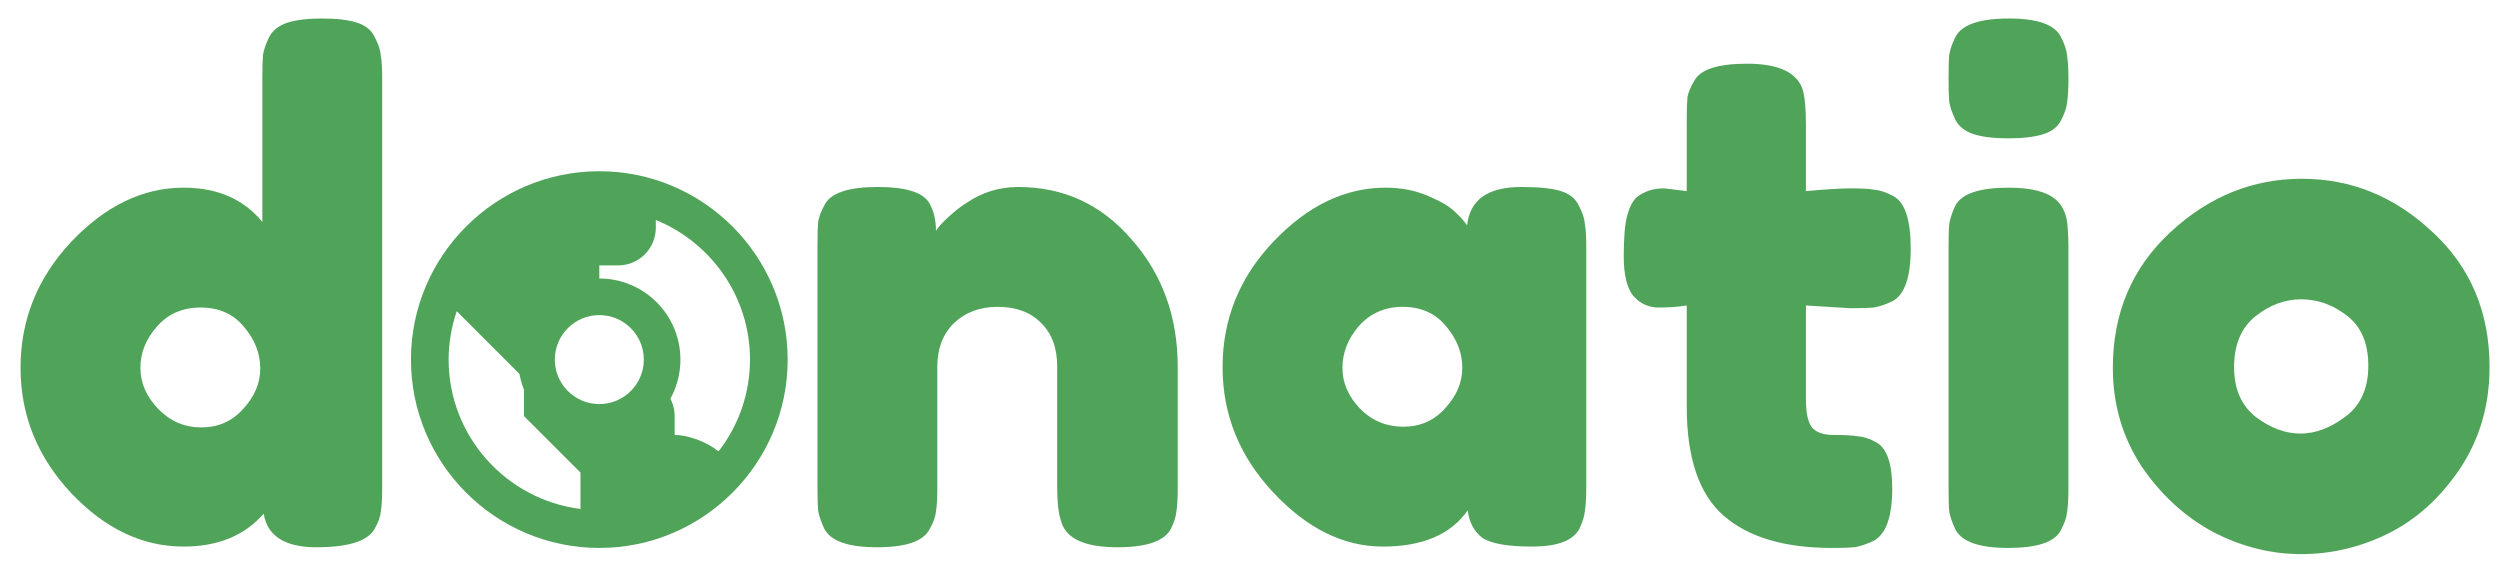
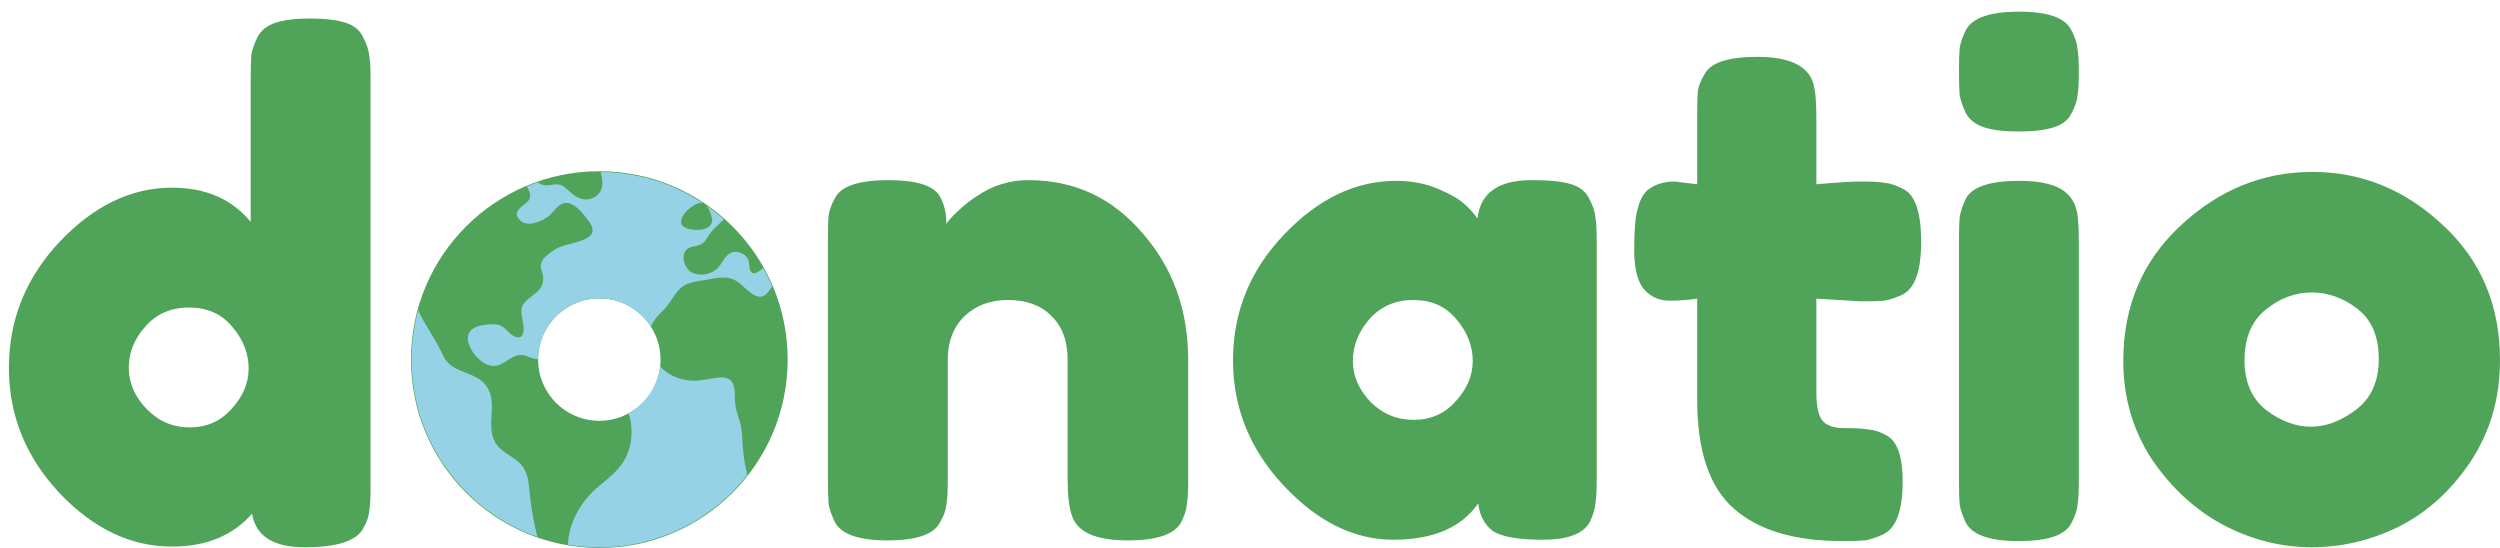
- <svg xmlns="http://www.w3.org/2000/svg" width="73" height="17" viewBox="0 0 73 17" fill="none">
-   <path d="M7.86 1.08C7.967 0.88 8.147 0.74 8.4 0.66C8.653 0.58 8.987 0.54 9.4 0.54C9.827 0.54 10.167 0.58 10.42 0.66C10.673 0.74 10.847 0.88 10.94 1.08C11.047 1.28 11.107 1.46 11.12 1.62C11.147 1.767 11.16 1.993 11.16 2.3V14.24C11.16 14.547 11.147 14.78 11.12 14.94C11.107 15.087 11.047 15.253 10.94 15.44C10.74 15.8 10.173 15.98 9.24 15.98C8.32 15.98 7.807 15.653 7.7 15C7.14 15.64 6.36 15.96 5.36 15.96C4.16 15.96 3.067 15.44 2.08 14.4C1.093 13.347 0.6 12.127 0.6 10.74C0.6 9.34 1.093 8.113 2.08 7.06C3.08 6.007 4.173 5.48 5.36 5.48C6.347 5.48 7.113 5.813 7.66 6.48V2.28C7.66 1.973 7.667 1.747 7.68 1.6C7.707 1.44 7.767 1.267 7.86 1.08ZM4.62 11.94C4.967 12.3 5.387 12.48 5.88 12.48C6.373 12.48 6.78 12.3 7.1 11.94C7.433 11.58 7.6 11.187 7.6 10.76C7.6 10.32 7.44 9.913 7.12 9.54C6.813 9.167 6.393 8.98 5.86 8.98C5.327 8.98 4.9 9.167 4.58 9.54C4.26 9.9 4.1 10.3 4.1 10.74C4.1 11.18 4.273 11.58 4.62 11.94Z" fill="#50A45A" />
-   <path d="M29.73 5.46C31.064 5.46 32.17 5.973 33.05 7C33.944 8.013 34.39 9.253 34.39 10.72V14.24C34.39 14.547 34.377 14.78 34.35 14.94C34.337 15.087 34.284 15.253 34.19 15.44C34.004 15.8 33.484 15.98 32.63 15.98C31.684 15.98 31.137 15.733 30.99 15.24C30.91 15.013 30.87 14.673 30.87 14.22V10.7C30.87 10.153 30.71 9.727 30.39 9.42C30.084 9.113 29.664 8.96 29.13 8.96C28.61 8.96 28.184 9.12 27.85 9.44C27.53 9.76 27.37 10.18 27.37 10.7V14.24C27.37 14.547 27.357 14.78 27.33 14.94C27.317 15.087 27.257 15.253 27.15 15.44C26.977 15.8 26.464 15.98 25.61 15.98C24.77 15.98 24.257 15.8 24.07 15.44C23.977 15.24 23.917 15.067 23.89 14.92C23.877 14.76 23.87 14.527 23.87 14.22V7.14C23.87 6.847 23.877 6.627 23.89 6.48C23.917 6.32 23.984 6.147 24.09 5.96C24.277 5.627 24.79 5.46 25.63 5.46C26.444 5.46 26.944 5.613 27.13 5.92C27.264 6.147 27.33 6.42 27.33 6.74C27.384 6.647 27.504 6.513 27.69 6.34C27.877 6.167 28.057 6.027 28.23 5.92C28.684 5.613 29.184 5.46 29.73 5.46Z" fill="#50A45A" />
-   <path d="M42.839 6.58C42.919 5.833 43.446 5.46 44.419 5.46C44.939 5.46 45.326 5.5 45.579 5.58C45.833 5.66 46.006 5.8 46.099 6C46.206 6.2 46.266 6.38 46.279 6.54C46.306 6.687 46.319 6.913 46.319 7.22V14.22C46.319 14.527 46.306 14.76 46.279 14.92C46.266 15.067 46.212 15.24 46.119 15.44C45.932 15.787 45.472 15.96 44.739 15.96C44.019 15.96 43.532 15.873 43.279 15.7C43.039 15.513 42.899 15.247 42.859 14.9C42.366 15.607 41.539 15.96 40.379 15.96C39.233 15.96 38.166 15.433 37.179 14.38C36.193 13.327 35.699 12.107 35.699 10.72C35.699 9.32 36.193 8.1 37.179 7.06C38.179 6.007 39.273 5.48 40.459 5.48C40.913 5.48 41.326 5.56 41.699 5.72C42.072 5.88 42.333 6.033 42.479 6.18C42.626 6.313 42.746 6.447 42.839 6.58ZM39.199 10.74C39.199 11.18 39.373 11.58 39.719 11.94C40.066 12.287 40.486 12.46 40.979 12.46C41.472 12.46 41.879 12.28 42.199 11.92C42.532 11.56 42.699 11.167 42.699 10.74C42.699 10.3 42.539 9.893 42.219 9.52C41.913 9.147 41.492 8.96 40.959 8.96C40.439 8.96 40.013 9.147 39.679 9.52C39.359 9.893 39.199 10.3 39.199 10.74Z" fill="#50A45A" />
-   <path d="M54.033 9L52.733 8.92V11.68C52.733 12.04 52.787 12.3 52.893 12.46C53.013 12.62 53.227 12.7 53.533 12.7C53.853 12.7 54.093 12.713 54.253 12.74C54.427 12.753 54.607 12.813 54.793 12.92C55.1 13.093 55.253 13.54 55.253 14.26C55.253 15.1 55.067 15.613 54.693 15.8C54.493 15.893 54.313 15.953 54.153 15.98C54.007 15.993 53.787 16 53.493 16C52.107 16 51.053 15.687 50.333 15.06C49.613 14.433 49.253 13.373 49.253 11.88V8.92C49 8.96 48.727 8.98 48.433 8.98C48.14 8.98 47.893 8.867 47.693 8.64C47.507 8.413 47.413 8.027 47.413 7.48C47.413 6.933 47.447 6.54 47.513 6.3C47.58 6.047 47.673 5.867 47.793 5.76C48.007 5.587 48.273 5.5 48.593 5.5L49.253 5.58V3.52C49.253 3.213 49.26 2.987 49.273 2.84C49.3 2.693 49.367 2.533 49.473 2.36C49.647 2.027 50.16 1.86 51.013 1.86C51.92 1.86 52.46 2.107 52.633 2.6C52.7 2.813 52.733 3.153 52.733 3.62V5.58C53.32 5.527 53.76 5.5 54.053 5.5C54.36 5.5 54.587 5.513 54.733 5.54C54.893 5.553 55.073 5.613 55.273 5.72C55.62 5.893 55.793 6.407 55.793 7.26C55.793 8.1 55.613 8.613 55.253 8.8C55.053 8.893 54.873 8.953 54.713 8.98C54.567 8.993 54.34 9 54.033 9Z" fill="#50A45A" />
-   <path d="M56.898 7.22C56.898 6.913 56.904 6.687 56.918 6.54C56.944 6.38 57.004 6.2 57.098 6C57.284 5.653 57.804 5.48 58.658 5.48C59.298 5.48 59.751 5.593 60.018 5.82C60.244 6.007 60.364 6.293 60.378 6.68C60.391 6.813 60.398 7.007 60.398 7.26V14.26C60.398 14.567 60.384 14.8 60.358 14.96C60.344 15.107 60.284 15.28 60.178 15.48C60.004 15.827 59.491 16 58.638 16C57.798 16 57.284 15.82 57.098 15.46C57.004 15.26 56.944 15.087 56.918 14.94C56.904 14.793 56.898 14.56 56.898 14.24V7.22ZM60.178 3.52C60.084 3.707 59.911 3.84 59.658 3.92C59.404 4 59.064 4.04 58.638 4.04C58.224 4.04 57.891 4 57.638 3.92C57.384 3.84 57.204 3.7 57.098 3.5C57.004 3.3 56.944 3.127 56.918 2.98C56.904 2.82 56.898 2.587 56.898 2.28C56.898 1.973 56.904 1.747 56.918 1.6C56.944 1.44 57.004 1.267 57.098 1.08C57.284 0.72 57.804 0.54 58.658 0.54C59.498 0.54 60.004 0.72 60.178 1.08C60.284 1.28 60.344 1.46 60.358 1.62C60.384 1.767 60.398 1.993 60.398 2.3C60.398 2.607 60.384 2.84 60.358 3C60.344 3.147 60.284 3.32 60.178 3.52Z" fill="#50A45A" />
-   <path d="M61.695 10.74C61.695 9.14 62.255 7.82 63.375 6.78C64.495 5.74 65.775 5.22 67.215 5.22C68.655 5.22 69.929 5.74 71.035 6.78C72.142 7.807 72.695 9.12 72.695 10.72C72.695 11.827 72.409 12.813 71.835 13.68C71.262 14.533 70.562 15.167 69.735 15.58C68.922 15.98 68.075 16.18 67.195 16.18C66.315 16.18 65.462 15.967 64.635 15.54C63.809 15.1 63.109 14.46 62.535 13.62C61.975 12.767 61.695 11.807 61.695 10.74ZM65.875 12.18C66.302 12.5 66.735 12.66 67.175 12.66C67.615 12.66 68.055 12.493 68.495 12.16C68.935 11.827 69.155 11.333 69.155 10.68C69.155 10.027 68.949 9.54 68.535 9.22C68.122 8.9 67.675 8.74 67.195 8.74C66.715 8.74 66.269 8.907 65.855 9.24C65.442 9.573 65.235 10.067 65.235 10.72C65.235 11.36 65.449 11.847 65.875 12.18Z" fill="#50A45A" />
-   <path fill-rule="evenodd" clip-rule="evenodd" d="M12 10.5C12 7.467 14.467 5 17.5 5C20.533 5 23 7.467 23 10.5C23 13.533 20.533 16 17.5 16C14.467 16 12 13.533 12 10.5ZM13.337 9.087C13.186 9.531 13.1 10.005 13.1 10.5C13.1 12.74 14.784 14.59 16.95 14.862V13.8L15.3 12.15V11.05L13.337 9.087ZM19.7 12.7C20.078 12.7 20.622 12.891 20.982 13.18C21.577 12.414 21.9 11.471 21.9 10.5C21.9 8.658 20.76 7.078 19.15 6.424V6.65C19.15 6.942 19.034 7.222 18.828 7.428C18.622 7.634 18.342 7.75 18.05 7.75H17.5V8.3C17.5 8.427 17.478 8.551 17.437 8.668C16.453 8.701 15.667 9.509 15.667 10.5C15.667 11.512 16.488 12.333 17.5 12.333C18.257 12.333 18.907 11.874 19.187 11.22C19.255 11.263 19.32 11.314 19.378 11.372C19.584 11.579 19.7 11.858 19.7 12.15V12.7Z" fill="#50A45A" />
-   <path fill-rule="evenodd" clip-rule="evenodd" d="M17.5 9.201C16.783 9.201 16.201 9.783 16.201 10.5C16.201 11.217 16.783 11.799 17.5 11.799C18.217 11.799 18.799 11.217 18.799 10.5C18.799 9.783 18.217 9.201 17.5 9.201ZM15.132 10.5C15.132 9.192 16.192 8.132 17.5 8.132C18.808 8.132 19.868 9.192 19.868 10.5C19.868 11.808 18.808 12.868 17.5 12.868C16.192 12.868 15.132 11.808 15.132 10.5Z" fill="#50A45A" />
+ <svg xmlns="http://www.w3.org/2000/svg" width="73" height="16" viewBox="0 0 73 16" fill="none">
+   <path d="M7.52 1.08C7.627 0.88 7.807 0.74 8.06 0.66C8.313 0.58 8.647 0.54 9.06 0.54C9.487 0.54 9.827 0.58 10.08 0.66C10.333 0.74 10.507 0.88 10.6 1.08C10.707 1.28 10.767 1.46 10.78 1.62C10.807 1.767 10.82 1.993 10.82 2.3V14.24C10.82 14.547 10.807 14.78 10.78 14.94C10.767 15.087 10.707 15.253 10.6 15.44C10.4 15.8 9.833 15.98 8.9 15.98C7.98 15.98 7.467 15.653 7.36 15C6.8 15.64 6.02 15.96 5.02 15.96C3.82 15.96 2.727 15.44 1.74 14.4C0.753 13.347 0.26 12.127 0.26 10.74C0.26 9.34 0.753 8.113 1.74 7.06C2.74 6.007 3.833 5.48 5.02 5.48C6.007 5.48 6.773 5.813 7.32 6.48V2.28C7.32 1.973 7.327 1.747 7.34 1.6C7.367 1.44 7.427 1.267 7.52 1.08ZM4.28 11.94C4.627 12.3 5.047 12.48 5.54 12.48C6.033 12.48 6.44 12.3 6.76 11.94C7.093 11.58 7.26 11.187 7.26 10.76C7.26 10.32 7.1 9.913 6.78 9.54C6.473 9.167 6.053 8.98 5.52 8.98C4.987 8.98 4.56 9.167 4.24 9.54C3.92 9.9 3.76 10.3 3.76 10.74C3.76 11.18 3.933 11.58 4.28 11.94Z" fill="#50A45A" />
+   <path d="M30.035 5.26C31.368 5.26 32.475 5.773 33.355 6.8C34.248 7.813 34.695 9.053 34.695 10.52V14.04C34.695 14.347 34.682 14.58 34.655 14.74C34.642 14.887 34.588 15.053 34.495 15.24C34.308 15.6 33.788 15.78 32.935 15.78C31.988 15.78 31.442 15.533 31.295 15.04C31.215 14.813 31.175 14.473 31.175 14.02V10.5C31.175 9.953 31.015 9.527 30.695 9.22C30.388 8.913 29.968 8.76 29.435 8.76C28.915 8.76 28.488 8.92 28.155 9.24C27.835 9.56 27.675 9.98 27.675 10.5V14.04C27.675 14.347 27.662 14.58 27.635 14.74C27.622 14.887 27.562 15.053 27.455 15.24C27.282 15.6 26.768 15.78 25.915 15.78C25.075 15.78 24.562 15.6 24.375 15.24C24.282 15.04 24.222 14.867 24.195 14.72C24.182 14.56 24.175 14.327 24.175 14.02V6.94C24.175 6.647 24.182 6.427 24.195 6.28C24.222 6.12 24.288 5.947 24.395 5.76C24.582 5.427 25.095 5.26 25.935 5.26C26.748 5.26 27.248 5.413 27.435 5.72C27.568 5.947 27.635 6.22 27.635 6.54C27.688 6.447 27.808 6.313 27.995 6.14C28.182 5.967 28.362 5.827 28.535 5.72C28.988 5.413 29.488 5.26 30.035 5.26Z" fill="#50A45A" />
+   <path d="M43.144 6.38C43.224 5.633 43.751 5.26 44.724 5.26C45.244 5.26 45.631 5.3 45.884 5.38C46.137 5.46 46.311 5.6 46.404 5.8C46.511 6 46.571 6.18 46.584 6.34C46.611 6.487 46.624 6.713 46.624 7.02V14.02C46.624 14.327 46.611 14.56 46.584 14.72C46.571 14.867 46.517 15.04 46.424 15.24C46.237 15.587 45.777 15.76 45.044 15.76C44.324 15.76 43.837 15.673 43.584 15.5C43.344 15.313 43.204 15.047 43.164 14.7C42.671 15.407 41.844 15.76 40.684 15.76C39.537 15.76 38.471 15.233 37.484 14.18C36.497 13.127 36.004 11.907 36.004 10.52C36.004 9.12 36.497 7.9 37.484 6.86C38.484 5.807 39.577 5.28 40.764 5.28C41.217 5.28 41.631 5.36 42.004 5.52C42.377 5.68 42.637 5.833 42.784 5.98C42.931 6.113 43.051 6.247 43.144 6.38ZM39.504 10.54C39.504 10.98 39.677 11.38 40.024 11.74C40.371 12.087 40.791 12.26 41.284 12.26C41.777 12.26 42.184 12.08 42.504 11.72C42.837 11.36 43.004 10.967 43.004 10.54C43.004 10.1 42.844 9.693 42.524 9.32C42.217 8.947 41.797 8.76 41.264 8.76C40.744 8.76 40.317 8.947 39.984 9.32C39.664 9.693 39.504 10.1 39.504 10.54Z" fill="#50A45A" />
+   <path d="M54.338 8.8L53.038 8.72V11.48C53.038 11.84 53.091 12.1 53.198 12.26C53.318 12.42 53.531 12.5 53.838 12.5C54.158 12.5 54.398 12.513 54.558 12.54C54.731 12.553 54.911 12.613 55.098 12.72C55.405 12.893 55.558 13.34 55.558 14.06C55.558 14.9 55.371 15.413 54.998 15.6C54.798 15.693 54.618 15.753 54.458 15.78C54.311 15.793 54.091 15.8 53.798 15.8C52.411 15.8 51.358 15.487 50.638 14.86C49.918 14.233 49.558 13.173 49.558 11.68V8.72C49.305 8.76 49.031 8.78 48.738 8.78C48.445 8.78 48.198 8.667 47.998 8.44C47.811 8.213 47.718 7.827 47.718 7.28C47.718 6.733 47.751 6.34 47.818 6.1C47.885 5.847 47.978 5.667 48.098 5.56C48.311 5.387 48.578 5.3 48.898 5.3L49.558 5.38V3.32C49.558 3.013 49.565 2.787 49.578 2.64C49.605 2.493 49.671 2.333 49.778 2.16C49.951 1.827 50.465 1.66 51.318 1.66C52.225 1.66 52.765 1.907 52.938 2.4C53.005 2.613 53.038 2.953 53.038 3.42V5.38C53.625 5.327 54.065 5.3 54.358 5.3C54.665 5.3 54.891 5.313 55.038 5.34C55.198 5.353 55.378 5.413 55.578 5.52C55.925 5.693 56.098 6.207 56.098 7.06C56.098 7.9 55.918 8.413 55.558 8.6C55.358 8.693 55.178 8.753 55.018 8.78C54.871 8.793 54.645 8.8 54.338 8.8Z" fill="#50A45A" />
+   <path d="M57.202 7.02C57.202 6.713 57.209 6.487 57.222 6.34C57.249 6.18 57.309 6 57.402 5.8C57.589 5.453 58.109 5.28 58.962 5.28C59.602 5.28 60.056 5.393 60.322 5.62C60.549 5.807 60.669 6.093 60.682 6.48C60.696 6.613 60.702 6.807 60.702 7.06V14.06C60.702 14.367 60.689 14.6 60.662 14.76C60.649 14.907 60.589 15.08 60.482 15.28C60.309 15.627 59.796 15.8 58.942 15.8C58.102 15.8 57.589 15.62 57.402 15.26C57.309 15.06 57.249 14.887 57.222 14.74C57.209 14.593 57.202 14.36 57.202 14.04V7.02ZM60.482 3.32C60.389 3.507 60.216 3.64 59.962 3.72C59.709 3.8 59.369 3.84 58.942 3.84C58.529 3.84 58.196 3.8 57.942 3.72C57.689 3.64 57.509 3.5 57.402 3.3C57.309 3.1 57.249 2.927 57.222 2.78C57.209 2.62 57.202 2.387 57.202 2.08C57.202 1.773 57.209 1.547 57.222 1.4C57.249 1.24 57.309 1.067 57.402 0.88C57.589 0.52 58.109 0.34 58.962 0.34C59.802 0.34 60.309 0.52 60.482 0.88C60.589 1.08 60.649 1.26 60.662 1.42C60.689 1.567 60.702 1.793 60.702 2.1C60.702 2.407 60.689 2.64 60.662 2.8C60.649 2.947 60.589 3.12 60.482 3.32Z" fill="#50A45A" />
+   <path d="M62 10.54C62 8.94 62.56 7.62 63.68 6.58C64.8 5.54 66.08 5.02 67.52 5.02C68.96 5.02 70.233 5.54 71.34 6.58C72.447 7.607 73 8.92 73 10.52C73 11.627 72.713 12.613 72.14 13.48C71.567 14.333 70.867 14.967 70.04 15.38C69.227 15.78 68.38 15.98 67.5 15.98C66.62 15.98 65.767 15.767 64.94 15.34C64.113 14.9 63.413 14.26 62.84 13.42C62.28 12.567 62 11.607 62 10.54ZM66.18 11.98C66.607 12.3 67.04 12.46 67.48 12.46C67.92 12.46 68.36 12.293 68.8 11.96C69.24 11.627 69.46 11.133 69.46 10.48C69.46 9.827 69.253 9.34 68.84 9.02C68.427 8.7 67.98 8.54 67.5 8.54C67.02 8.54 66.573 8.707 66.16 9.04C65.747 9.373 65.54 9.867 65.54 10.52C65.54 11.16 65.753 11.647 66.18 11.98Z" fill="#50A45A" />
+   <path d="M23 10.5C23 13.538 20.538 16 17.5 16C14.462 16 12 13.538 12 10.5C12 7.462 14.462 5 17.5 5C20.538 5 23 7.462 23 10.5ZM15.713 10.5C15.713 11.487 16.513 12.287 17.5 12.287C18.487 12.287 19.287 11.487 19.287 10.5C19.287 9.513 18.487 8.713 17.5 8.713C16.513 8.713 15.713 9.513 15.713 10.5Z" fill="#50A45A" />
+   <path fill-rule="evenodd" clip-rule="evenodd" d="M12.21 9.064C12.083 9.532 12.019 10.015 12.019 10.5C12.019 12.889 13.555 14.925 15.691 15.675C15.689 15.672 15.689 15.669 15.689 15.666C15.591 15.279 15.52 14.885 15.476 14.488C15.47 14.439 15.466 14.389 15.461 14.34C15.433 14.049 15.406 13.757 15.188 13.536C15.093 13.438 14.982 13.366 14.872 13.295C14.694 13.18 14.52 13.068 14.425 12.851C14.327 12.624 14.34 12.376 14.354 12.128C14.369 11.846 14.384 11.565 14.234 11.319C14.084 11.072 13.843 10.979 13.604 10.886C13.337 10.783 13.072 10.68 12.931 10.367C12.824 10.128 12.691 9.908 12.558 9.689C12.434 9.485 12.311 9.282 12.21 9.064ZM16.587 15.905C16.888 15.955 17.194 15.981 17.5 15.981C18.334 15.981 19.157 15.79 19.906 15.424C20.656 15.057 21.311 14.524 21.823 13.865C21.75 13.584 21.705 13.296 21.687 13.007C21.684 12.954 21.681 12.902 21.678 12.85C21.668 12.66 21.658 12.476 21.595 12.287C21.509 12.027 21.451 11.833 21.456 11.553C21.468 10.932 21.123 10.993 20.711 11.065C20.598 11.085 20.479 11.106 20.362 11.114C19.945 11.141 19.55 10.992 19.276 10.701C19.209 11.296 18.851 11.802 18.348 12.074C18.369 12.12 18.386 12.169 18.398 12.221C18.501 12.655 18.426 13.154 18.176 13.525C18.026 13.748 17.821 13.918 17.616 14.088C17.472 14.209 17.327 14.329 17.202 14.467C16.895 14.807 16.668 15.251 16.599 15.705C16.592 15.746 16.59 15.802 16.588 15.864C16.587 15.877 16.587 15.891 16.587 15.905ZM19.004 9.535C18.686 9.041 18.131 8.713 17.5 8.713C16.517 8.713 15.72 9.506 15.713 10.487C15.67 10.485 15.626 10.479 15.58 10.467C15.534 10.455 15.49 10.439 15.447 10.423C15.354 10.389 15.266 10.355 15.157 10.37C15.027 10.387 14.919 10.457 14.81 10.527C14.673 10.617 14.536 10.705 14.358 10.681C14.057 10.641 13.746 10.289 13.678 10.002C13.59 9.633 13.882 9.513 14.194 9.48C14.325 9.467 14.471 9.452 14.597 9.5C14.688 9.534 14.753 9.599 14.818 9.664C14.87 9.716 14.922 9.768 14.988 9.804C15.265 9.957 15.322 9.713 15.279 9.466C15.272 9.426 15.265 9.389 15.258 9.353C15.204 9.063 15.177 8.919 15.471 8.692C15.484 8.682 15.498 8.671 15.511 8.661C15.722 8.501 15.892 8.371 15.858 8.075C15.851 8.015 15.835 7.965 15.82 7.918C15.79 7.824 15.766 7.746 15.829 7.623C15.899 7.485 16.09 7.361 16.218 7.277L16.226 7.272C16.324 7.208 16.488 7.165 16.66 7.119C17.066 7.012 17.511 6.894 17.199 6.469C17.069 6.291 16.828 5.974 16.6 5.931C16.405 5.894 16.285 6.03 16.165 6.165C16.108 6.228 16.052 6.291 15.988 6.336C15.783 6.481 15.383 6.646 15.177 6.422C14.993 6.221 15.135 6.109 15.28 5.995C15.354 5.938 15.428 5.88 15.462 5.809C15.509 5.711 15.462 5.574 15.383 5.445C15.486 5.402 15.591 5.361 15.697 5.324C15.764 5.374 15.843 5.403 15.925 5.41C15.99 5.414 16.053 5.405 16.114 5.397C16.236 5.379 16.352 5.363 16.463 5.449C16.512 5.487 16.556 5.527 16.601 5.566C16.726 5.677 16.846 5.784 17.027 5.817C17.265 5.86 17.516 5.722 17.575 5.479C17.61 5.332 17.575 5.177 17.541 5.026L17.541 5.022C18.608 5.028 19.65 5.348 20.538 5.941C20.481 5.92 20.413 5.922 20.328 5.961C20.155 6.042 19.91 6.247 19.889 6.45C19.866 6.681 20.206 6.713 20.368 6.713C20.611 6.713 20.857 6.605 20.778 6.324C20.744 6.203 20.698 6.076 20.623 6C20.803 6.124 20.974 6.259 21.137 6.403C21.137 6.404 21.136 6.405 21.135 6.406C21.133 6.408 21.131 6.409 21.13 6.411C21.081 6.461 21.031 6.508 20.981 6.555C20.86 6.668 20.741 6.779 20.662 6.926C20.582 7.073 20.493 7.143 20.332 7.181C20.313 7.185 20.294 7.189 20.274 7.193C20.202 7.207 20.127 7.222 20.069 7.269C19.862 7.431 19.98 7.822 20.175 7.94C20.423 8.088 20.79 8.018 20.977 7.807C21.017 7.761 21.053 7.706 21.089 7.65C21.184 7.504 21.281 7.354 21.471 7.354C21.586 7.354 21.697 7.399 21.78 7.48C21.862 7.565 21.869 7.646 21.878 7.742C21.881 7.772 21.884 7.804 21.89 7.838C21.931 8.087 22.151 7.952 22.285 7.826C22.382 8 22.47 8.179 22.548 8.362C22.538 8.377 22.527 8.392 22.517 8.408C22.383 8.605 22.259 8.788 21.93 8.558C21.857 8.507 21.794 8.449 21.732 8.391C21.613 8.28 21.496 8.172 21.321 8.128C21.12 8.079 20.915 8.117 20.714 8.153C20.683 8.159 20.651 8.165 20.62 8.17C20.582 8.177 20.544 8.183 20.504 8.189C20.272 8.225 20.021 8.264 19.851 8.433C19.759 8.525 19.688 8.631 19.617 8.738C19.539 8.854 19.46 8.971 19.354 9.071C19.198 9.218 19.077 9.371 19.004 9.535Z" fill="#96D2E5" />
</svg>
